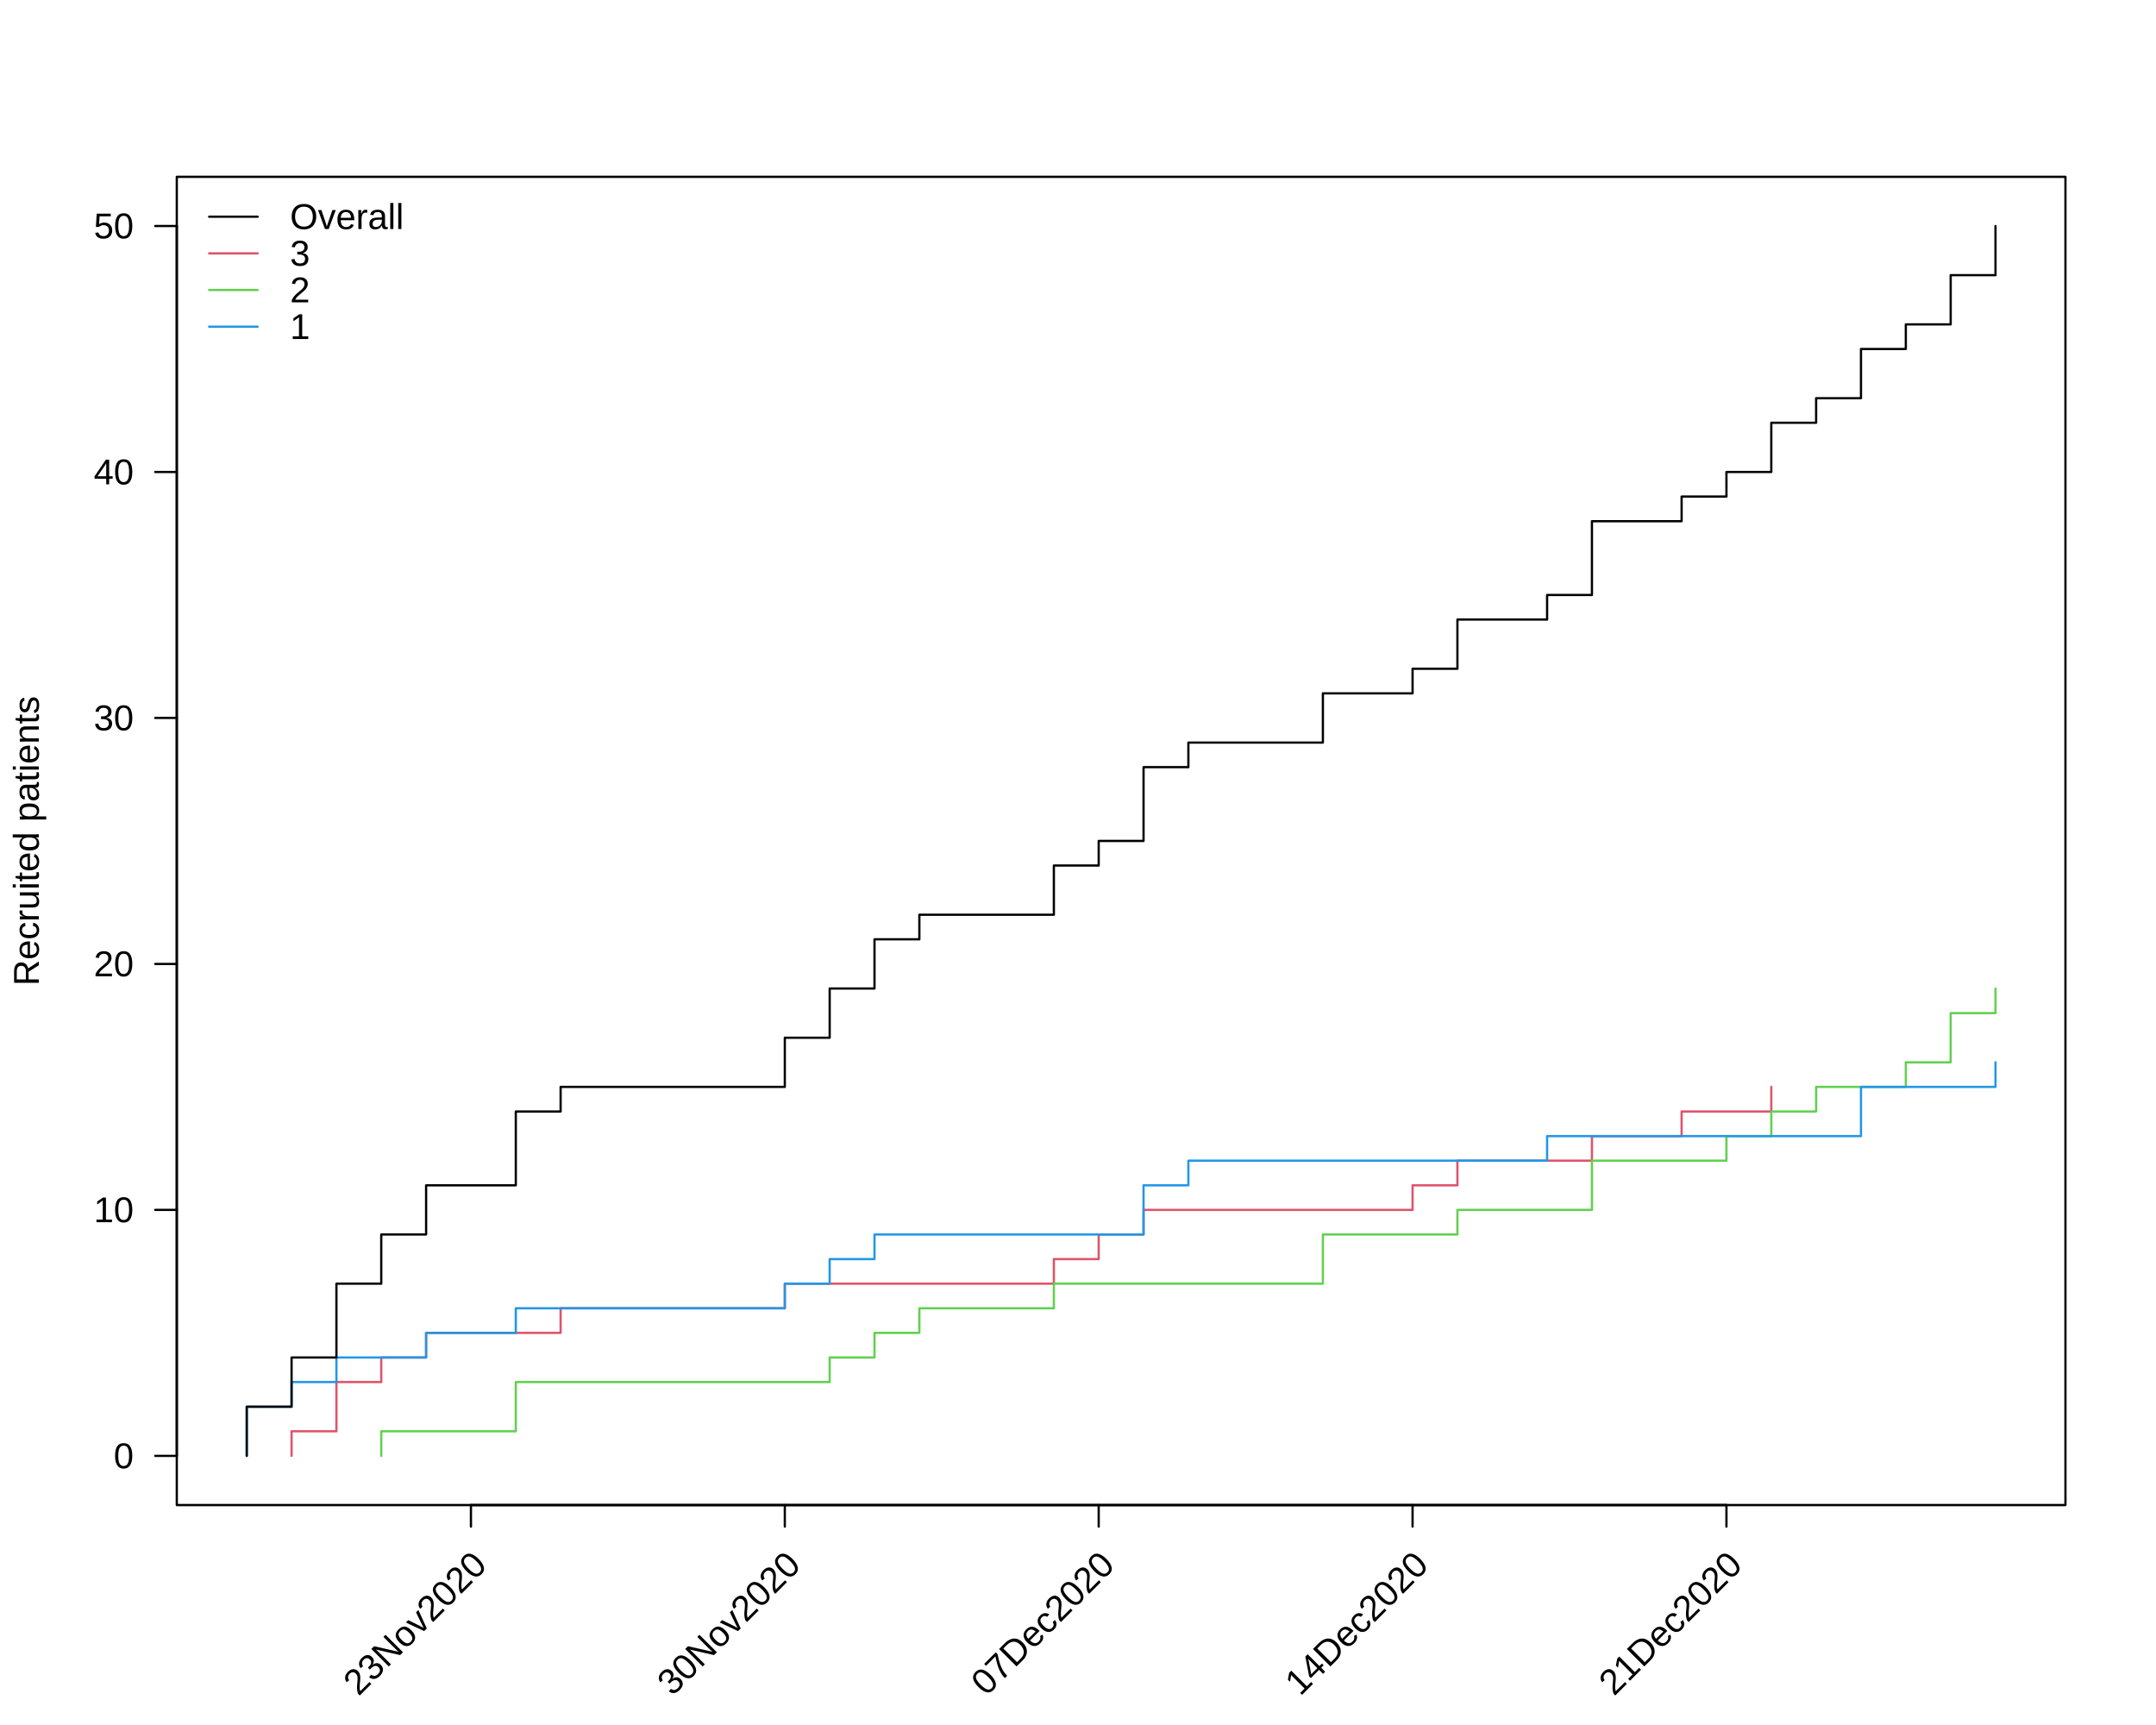
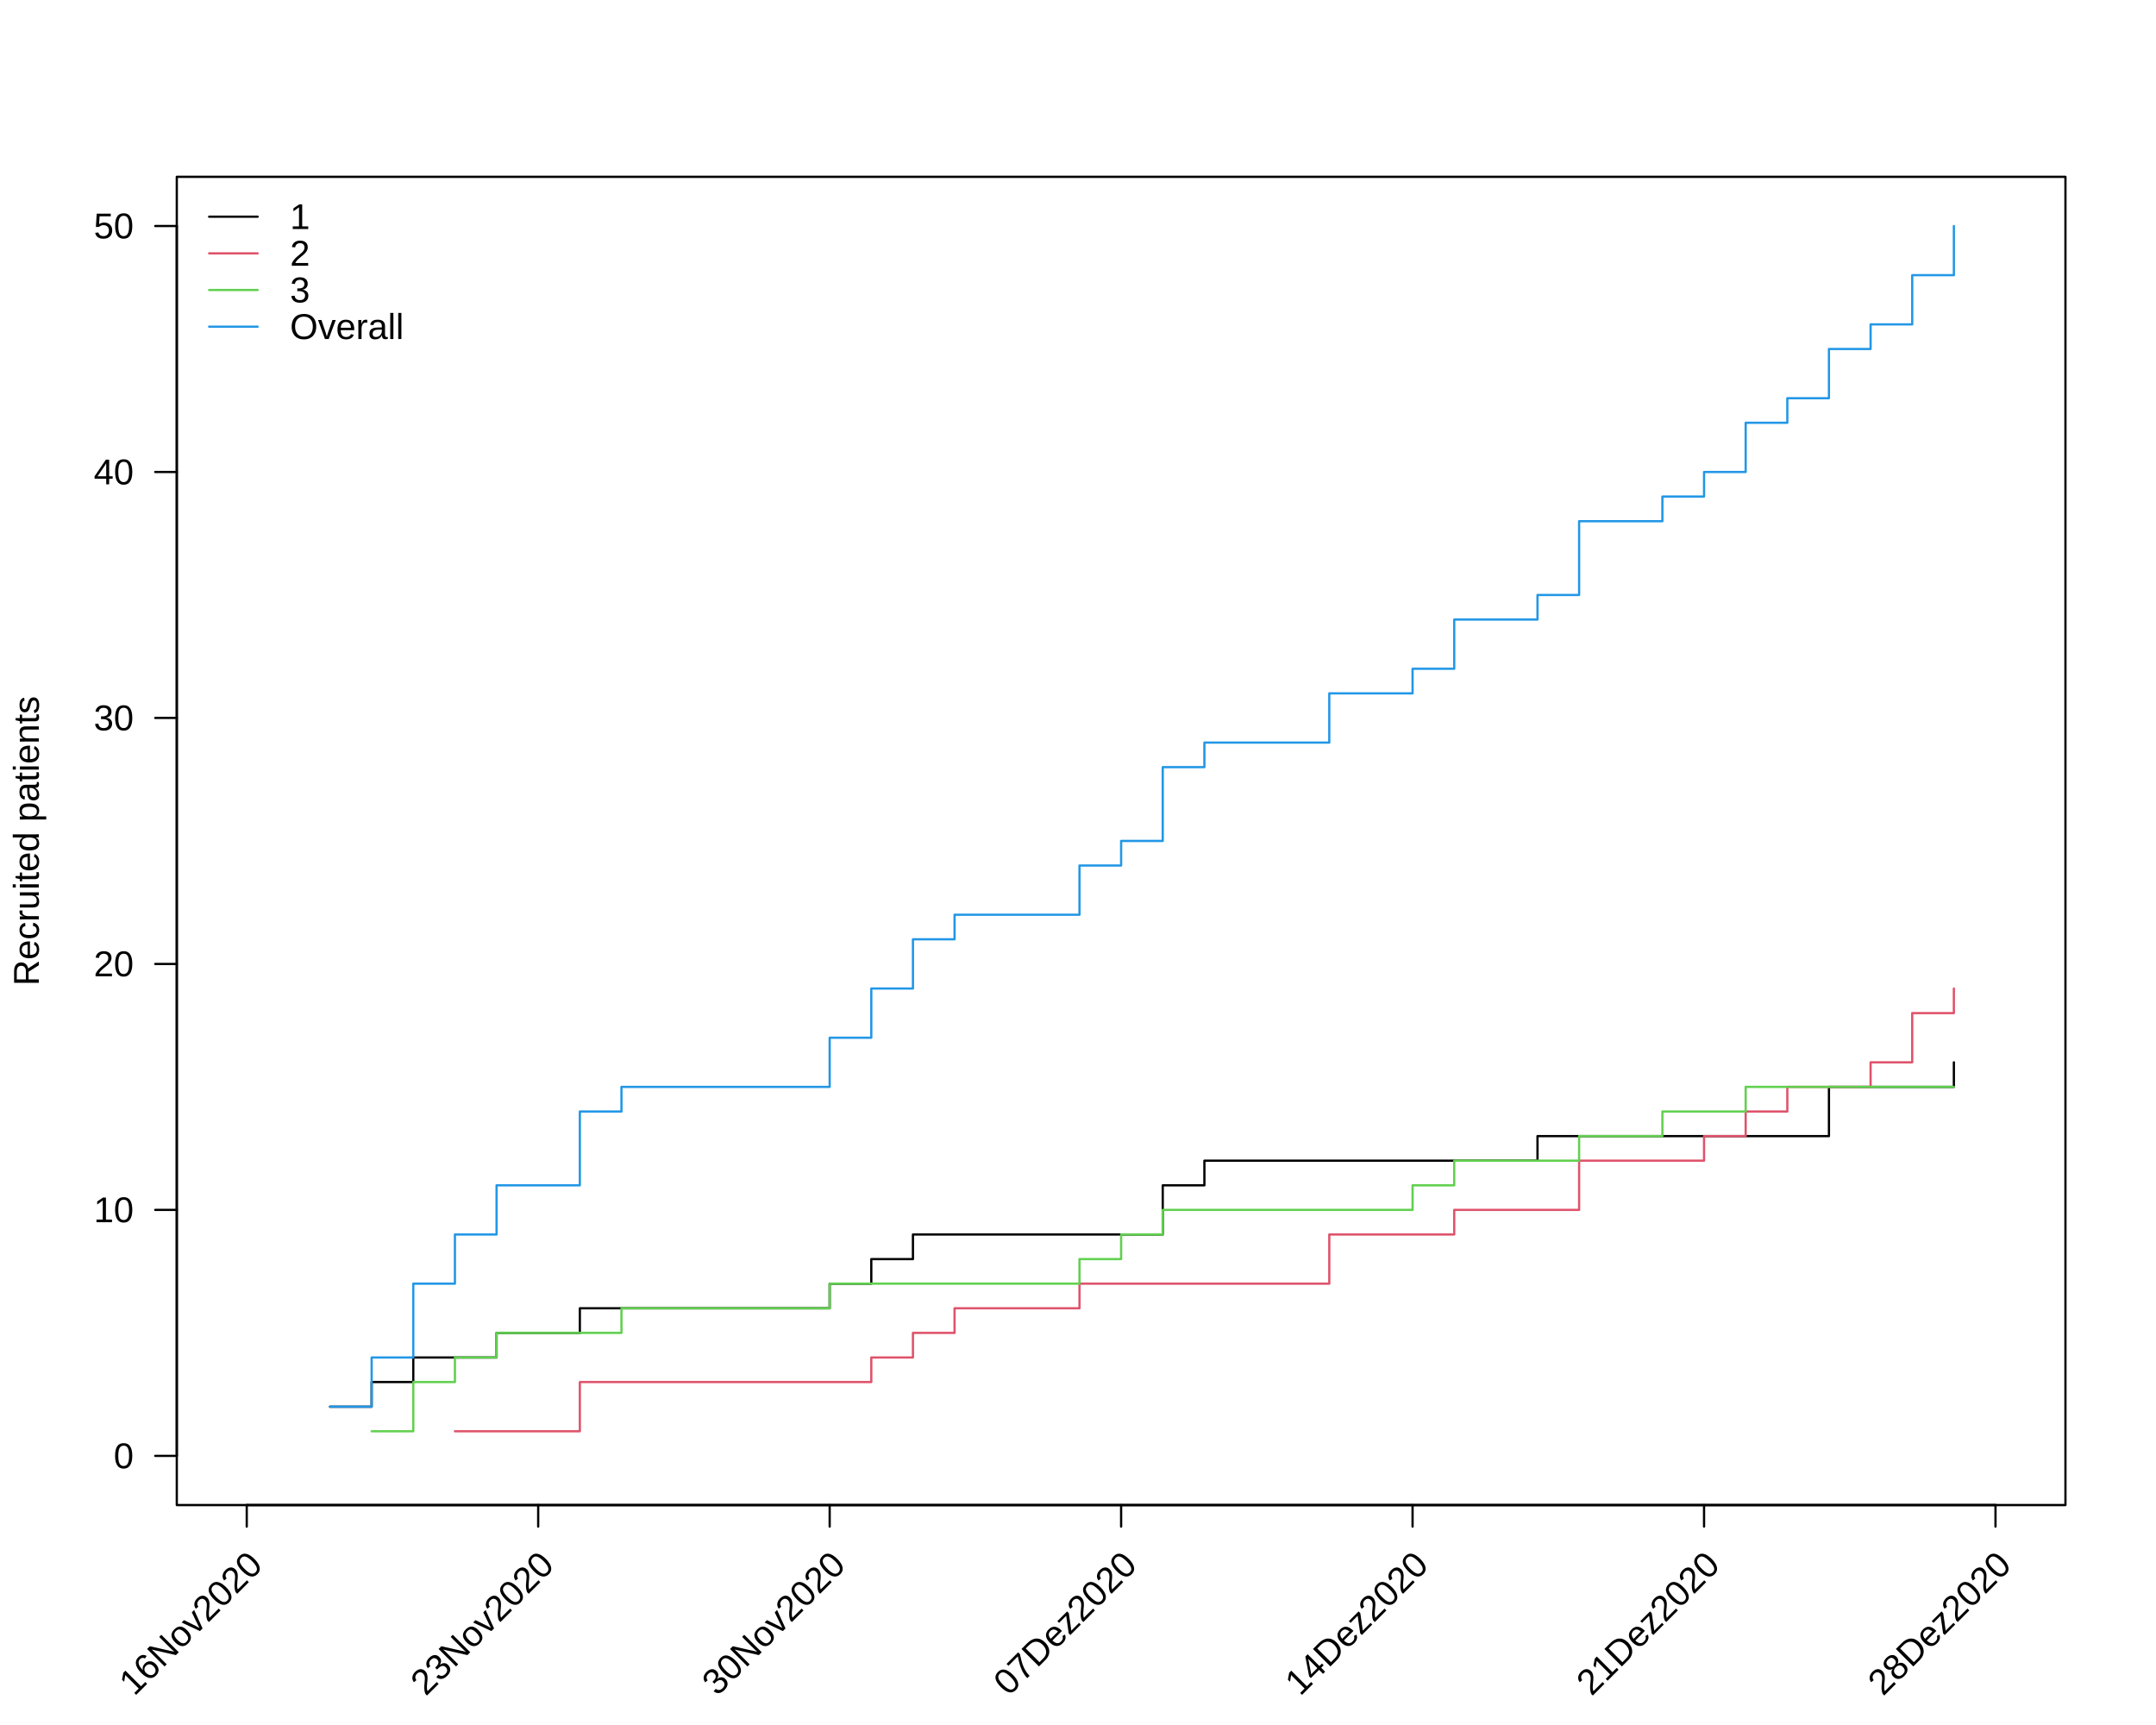
<svg xmlns="http://www.w3.org/2000/svg" viewBox="0 0 720.00 576.00">
  <defs>
    <style type="text/css">
    line, polyline, polygon, path, rect, circle {
      fill: none;
      stroke: #000000;
      stroke-linecap: round;
      stroke-linejoin: round;
      stroke-miterlimit: 10.00;
    }
  </style>
  </defs>
  <rect width="100%" height="100%" style="stroke: none; fill: #FFFFFF;" />
  <text transform="translate(12.96,329.15) rotate(-90)" style="font-size: 12.00px; font-family: Liberation Sans;" textLength="96.70px" lengthAdjust="spacingAndGlyphs">Recruited patients</text>
-   <polyline points="59.04,502.56 689.76,502.56 689.76,59.04 59.04,59.04 59.04,502.56 " style="stroke-width: 0.75;" />
-   <line x1="157.27" y1="502.56" x2="576.55" y2="502.56" style="stroke-width: 0.75;" />
-   <line x1="157.27" y1="502.56" x2="157.27" y2="509.76" style="stroke-width: 0.75;" />
-   <line x1="262.09" y1="502.56" x2="262.09" y2="509.76" style="stroke-width: 0.75;" />
-   <line x1="366.91" y1="502.56" x2="366.91" y2="509.76" style="stroke-width: 0.75;" />
+   <polygon points="59.04,502.56 689.76,502.56 689.76,59.04 59.04,59.04 " style="stroke-width: 0.75; fill: none;" />
+   <line x1="82.40" y1="502.56" x2="666.40" y2="502.56" style="stroke-width: 0.75;" />
+   <line x1="82.40" y1="502.56" x2="82.40" y2="509.76" style="stroke-width: 0.75;" />
+   <line x1="179.73" y1="502.56" x2="179.73" y2="509.76" style="stroke-width: 0.75;" />
+   <line x1="277.07" y1="502.56" x2="277.07" y2="509.76" style="stroke-width: 0.75;" />
+   <line x1="374.40" y1="502.56" x2="374.40" y2="509.76" style="stroke-width: 0.75;" />
  <line x1="471.73" y1="502.56" x2="471.73" y2="509.76" style="stroke-width: 0.75;" />
-   <line x1="576.55" y1="502.56" x2="576.55" y2="509.76" style="stroke-width: 0.75;" />
-   <text transform="translate(119.71,566.58) rotate(-45)" style="font-size: 12.00px; font-family: Liberation Sans;" textLength="61.38px" lengthAdjust="spacingAndGlyphs">23Nov2020</text>
-   <text transform="translate(224.53,566.58) rotate(-45)" style="font-size: 12.00px; font-family: Liberation Sans;" textLength="61.38px" lengthAdjust="spacingAndGlyphs">30Nov2020</text>
-   <text transform="translate(329.35,566.58) rotate(-45)" style="font-size: 12.00px; font-family: Liberation Sans;" textLength="61.38px" lengthAdjust="spacingAndGlyphs">07Dec2020</text>
-   <text transform="translate(434.17,566.58) rotate(-45)" style="font-size: 12.00px; font-family: Liberation Sans;" textLength="61.38px" lengthAdjust="spacingAndGlyphs">14Dec2020</text>
-   <text transform="translate(538.99,566.58) rotate(-45)" style="font-size: 12.00px; font-family: Liberation Sans;" textLength="61.38px" lengthAdjust="spacingAndGlyphs">21Dec2020</text>
+   <line x1="569.07" y1="502.56" x2="569.07" y2="509.76" style="stroke-width: 0.75;" />
+   <line x1="666.40" y1="502.56" x2="666.40" y2="509.76" style="stroke-width: 0.75;" />
+   <text transform="translate(44.83,566.58) rotate(-45)" style="font-size: 12.00px; font-family: Liberation Sans;" textLength="61.38px" lengthAdjust="spacingAndGlyphs">16Nov2020</text>
+   <text transform="translate(142.17,566.58) rotate(-45)" style="font-size: 12.00px; font-family: Liberation Sans;" textLength="61.38px" lengthAdjust="spacingAndGlyphs">23Nov2020</text>
+   <text transform="translate(239.50,566.58) rotate(-45)" style="font-size: 12.00px; font-family: Liberation Sans;" textLength="61.38px" lengthAdjust="spacingAndGlyphs">30Nov2020</text>
+   <text transform="translate(336.83,566.58) rotate(-45)" style="font-size: 12.00px; font-family: Liberation Sans;" textLength="61.38px" lengthAdjust="spacingAndGlyphs">07Dez2020</text>
+   <text transform="translate(434.17,566.58) rotate(-45)" style="font-size: 12.00px; font-family: Liberation Sans;" textLength="61.38px" lengthAdjust="spacingAndGlyphs">14Dez2020</text>
+   <text transform="translate(531.50,566.58) rotate(-45)" style="font-size: 12.00px; font-family: Liberation Sans;" textLength="61.38px" lengthAdjust="spacingAndGlyphs">21Dez2020</text>
+   <text transform="translate(628.83,566.58) rotate(-45)" style="font-size: 12.00px; font-family: Liberation Sans;" textLength="61.38px" lengthAdjust="spacingAndGlyphs">28Dez2020</text>
  <line x1="59.04" y1="486.13" x2="59.04" y2="75.47" style="stroke-width: 0.75;" />
  <line x1="59.04" y1="486.13" x2="51.84" y2="486.13" style="stroke-width: 0.75;" />
  <line x1="59.04" y1="404.00" x2="51.84" y2="404.00" style="stroke-width: 0.75;" />
  <line x1="59.04" y1="321.87" x2="51.84" y2="321.87" style="stroke-width: 0.75;" />
  <line x1="59.04" y1="239.73" x2="51.84" y2="239.73" style="stroke-width: 0.75;" />
  <line x1="59.04" y1="157.60" x2="51.84" y2="157.60" style="stroke-width: 0.75;" />
  <line x1="59.04" y1="75.47" x2="51.84" y2="75.47" style="stroke-width: 0.75;" />
  <text x="37.97" y="490.26" style="font-size: 12.00px; font-family: Liberation Sans;" textLength="6.67px" lengthAdjust="spacingAndGlyphs">0</text>
  <text x="31.30" y="408.12" style="font-size: 12.00px; font-family: Liberation Sans;" textLength="13.34px" lengthAdjust="spacingAndGlyphs">10</text>
  <text x="31.30" y="325.99" style="font-size: 12.00px; font-family: Liberation Sans;" textLength="13.34px" lengthAdjust="spacingAndGlyphs">20</text>
  <text x="31.30" y="243.86" style="font-size: 12.00px; font-family: Liberation Sans;" textLength="13.34px" lengthAdjust="spacingAndGlyphs">30</text>
  <text x="31.30" y="161.73" style="font-size: 12.00px; font-family: Liberation Sans;" textLength="13.34px" lengthAdjust="spacingAndGlyphs">40</text>
  <text x="31.30" y="79.59" style="font-size: 12.00px; font-family: Liberation Sans;" textLength="13.34px" lengthAdjust="spacingAndGlyphs">50</text>
  <defs>
    <clipPath id="cpNTkuMDR8Njg5Ljc2fDUwMi41Nnw1OS4wNA==">
      <rect x="59.04" y="59.04" width="630.72" height="443.52" />
    </clipPath>
  </defs>
-   <polyline points="97.37,486.13 97.37,486.13 97.37,477.92 112.35,477.92 112.35,461.49 127.32,461.49 127.32,453.28 142.30,453.28 142.30,445.07 187.22,445.07 187.22,436.85 262.09,436.85 262.09,428.64 351.94,428.64 351.94,420.43 366.91,420.43 366.91,412.21 381.89,412.21 381.89,404.00 471.73,404.00 471.73,395.79 486.71,395.79 486.71,387.57 531.63,387.57 531.63,379.36 561.58,379.36 561.58,371.15 591.53,371.15 591.53,362.93 " style="stroke-width: 0.75; stroke: #DF536B;" clip-path="url(#cpNTkuMDR8Njg5Ljc2fDUwMi41Nnw1OS4wNA==)" />
-   <polyline points="127.32,486.13 127.32,486.13 127.32,477.92 172.25,477.92 172.25,461.49 277.07,461.49 277.07,453.28 292.04,453.28 292.04,445.07 307.02,445.07 307.02,436.85 351.94,436.85 351.94,428.64 441.78,428.64 441.78,412.21 486.71,412.21 486.71,404.00 531.63,404.00 531.63,387.57 576.55,387.57 576.55,379.36 591.53,379.36 591.53,371.15 606.50,371.15 606.50,362.93 636.45,362.93 636.45,354.72 651.43,354.72 651.43,338.29 666.40,338.29 666.40,330.08 " style="stroke-width: 0.75; stroke: #61D04F;" clip-path="url(#cpNTkuMDR8Njg5Ljc2fDUwMi41Nnw1OS4wNA==)" />
-   <polyline points="82.40,486.13 82.40,486.13 82.40,469.71 97.37,469.71 97.37,461.49 112.35,461.49 112.35,453.28 142.30,453.28 142.30,445.07 172.25,445.07 172.25,436.85 262.09,436.85 262.09,428.64 277.07,428.64 277.07,420.43 292.04,420.43 292.04,412.21 381.89,412.21 381.89,395.79 396.86,395.79 396.86,387.57 516.66,387.57 516.66,379.36 621.48,379.36 621.48,362.93 666.40,362.93 666.40,354.72 " style="stroke-width: 0.75; stroke: #2297E6;" clip-path="url(#cpNTkuMDR8Njg5Ljc2fDUwMi41Nnw1OS4wNA==)" />
-   <polyline points="82.40,486.13 82.40,486.13 82.40,469.71 97.37,469.71 97.37,453.28 112.35,453.28 112.35,428.64 127.32,428.64 127.32,412.21 142.30,412.21 142.30,395.79 172.25,395.79 172.25,371.15 187.22,371.15 187.22,362.93 262.09,362.93 262.09,346.51 277.07,346.51 277.07,330.08 292.04,330.08 292.04,313.65 307.02,313.65 307.02,305.44 351.94,305.44 351.94,289.01 366.91,289.01 366.91,280.80 381.89,280.80 381.89,256.16 396.86,256.16 396.86,247.95 441.78,247.95 441.78,231.52 471.73,231.52 471.73,223.31 486.71,223.31 486.71,206.88 516.66,206.88 516.66,198.67 531.63,198.67 531.63,174.03 561.58,174.03 561.58,165.81 576.55,165.81 576.55,157.60 591.53,157.60 591.53,141.17 606.50,141.17 606.50,132.96 621.48,132.96 621.48,116.53 636.45,116.53 636.45,108.32 651.43,108.32 651.43,91.89 666.40,91.89 666.40,75.47 " style="stroke-width: 0.75;" clip-path="url(#cpNTkuMDR8Njg5Ljc2fDUwMi41Nnw1OS4wNA==)" />
+   <polyline points="110.21,469.71 124.11,469.71 124.11,461.49 138.02,461.49 138.02,453.28 165.83,453.28 165.83,445.07 193.64,445.07 193.64,436.85 277.07,436.85 277.07,428.64 290.97,428.64 290.97,420.43 304.88,420.43 304.88,412.21 388.30,412.21 388.30,395.79 402.21,395.79 402.21,387.57 513.45,387.57 513.45,379.36 610.78,379.36 610.78,362.93 652.50,362.93 652.50,354.72 " style="stroke-width: 0.75;" clip-path="url(#cpNTkuMDR8Njg5Ljc2fDUwMi41Nnw1OS4wNA==)" />
+   <polyline points="151.92,477.92 193.64,477.92 193.64,461.49 290.97,461.49 290.97,453.28 304.88,453.28 304.88,445.07 318.78,445.07 318.78,436.85 360.50,436.85 360.50,428.64 443.92,428.64 443.92,412.21 485.64,412.21 485.64,404.00 527.35,404.00 527.35,387.57 569.07,387.57 569.07,379.36 582.97,379.36 582.97,371.15 596.88,371.15 596.88,362.93 624.69,362.93 624.69,354.72 638.59,354.72 638.59,338.29 652.50,338.29 652.50,330.08 " style="stroke-width: 0.75; stroke: #DF536B;" clip-path="url(#cpNTkuMDR8Njg5Ljc2fDUwMi41Nnw1OS4wNA==)" />
+   <polyline points="124.11,477.92 138.02,477.92 138.02,461.49 151.92,461.49 151.92,453.28 165.83,453.28 165.83,445.07 207.54,445.07 207.54,436.85 277.07,436.85 277.07,428.64 360.50,428.64 360.50,420.43 374.40,420.43 374.40,412.21 388.30,412.21 388.30,404.00 471.73,404.00 471.73,395.79 485.64,395.79 485.64,387.57 527.35,387.57 527.35,379.36 555.16,379.36 555.16,371.15 582.97,371.15 582.97,362.93 652.50,362.93 652.50,362.93 " style="stroke-width: 0.75; stroke: #61D04F;" clip-path="url(#cpNTkuMDR8Njg5Ljc2fDUwMi41Nnw1OS4wNA==)" />
+   <polyline points="110.21,469.71 124.11,469.71 124.11,453.28 138.02,453.28 138.02,428.64 151.92,428.64 151.92,412.21 165.83,412.21 165.83,395.79 193.64,395.79 193.64,371.15 207.54,371.15 207.54,362.93 277.07,362.93 277.07,346.51 290.97,346.51 290.97,330.08 304.88,330.08 304.88,313.65 318.78,313.65 318.78,305.44 360.50,305.44 360.50,289.01 374.40,289.01 374.40,280.80 388.30,280.80 388.30,256.16 402.21,256.16 402.21,247.95 443.92,247.95 443.92,231.52 471.73,231.52 471.73,223.31 485.64,223.31 485.64,206.88 513.45,206.88 513.45,198.67 527.35,198.67 527.35,174.03 555.16,174.03 555.16,165.81 569.07,165.81 569.07,157.60 582.97,157.60 582.97,141.17 596.88,141.17 596.88,132.96 610.78,132.96 610.78,116.53 624.69,116.53 624.69,108.32 638.59,108.32 638.59,91.89 652.50,91.89 652.50,75.47 " style="stroke-width: 0.75; stroke: #2297E6;" clip-path="url(#cpNTkuMDR8Njg5Ljc2fDUwMi41Nnw1OS4wNA==)" />
  <line x1="69.84" y1="72.36" x2="86.04" y2="72.36" style="stroke-width: 0.75;" clip-path="url(#cpNTkuMDR8Njg5Ljc2fDUwMi41Nnw1OS4wNA==)" />
  <line x1="69.84" y1="84.60" x2="86.04" y2="84.60" style="stroke-width: 0.75; stroke: #DF536B;" clip-path="url(#cpNTkuMDR8Njg5Ljc2fDUwMi41Nnw1OS4wNA==)" />
  <line x1="69.84" y1="96.84" x2="86.04" y2="96.84" style="stroke-width: 0.75; stroke: #61D04F;" clip-path="url(#cpNTkuMDR8Njg5Ljc2fDUwMi41Nnw1OS4wNA==)" />
  <line x1="69.84" y1="109.08" x2="86.04" y2="109.08" style="stroke-width: 0.75; stroke: #2297E6;" clip-path="url(#cpNTkuMDR8Njg5Ljc2fDUwMi41Nnw1OS4wNA==)" />
  <g clip-path="url(#cpNTkuMDR8Njg5Ljc2fDUwMi41Nnw1OS4wNA==)">
-     <text x="96.84" y="76.48" style="font-size: 12.00px; font-family: Liberation Sans;" textLength="38.02px" lengthAdjust="spacingAndGlyphs">Overall</text>
+     <text x="96.84" y="76.48" style="font-size: 12.00px; font-family: Liberation Sans;" textLength="6.67px" lengthAdjust="spacingAndGlyphs">1</text>
  </g>
  <g clip-path="url(#cpNTkuMDR8Njg5Ljc2fDUwMi41Nnw1OS4wNA==)">
-     <text x="96.84" y="88.72" style="font-size: 12.00px; font-family: Liberation Sans;" textLength="6.67px" lengthAdjust="spacingAndGlyphs">3</text>
+     <text x="96.84" y="88.72" style="font-size: 12.00px; font-family: Liberation Sans;" textLength="6.67px" lengthAdjust="spacingAndGlyphs">2</text>
  </g>
  <g clip-path="url(#cpNTkuMDR8Njg5Ljc2fDUwMi41Nnw1OS4wNA==)">
-     <text x="96.84" y="100.96" style="font-size: 12.00px; font-family: Liberation Sans;" textLength="6.67px" lengthAdjust="spacingAndGlyphs">2</text>
+     <text x="96.84" y="100.96" style="font-size: 12.00px; font-family: Liberation Sans;" textLength="6.67px" lengthAdjust="spacingAndGlyphs">3</text>
  </g>
  <g clip-path="url(#cpNTkuMDR8Njg5Ljc2fDUwMi41Nnw1OS4wNA==)">
-     <text x="96.84" y="113.20" style="font-size: 12.00px; font-family: Liberation Sans;" textLength="6.67px" lengthAdjust="spacingAndGlyphs">1</text>
+     <text x="96.84" y="113.20" style="font-size: 12.00px; font-family: Liberation Sans;" textLength="38.02px" lengthAdjust="spacingAndGlyphs">Overall</text>
  </g>
</svg>
